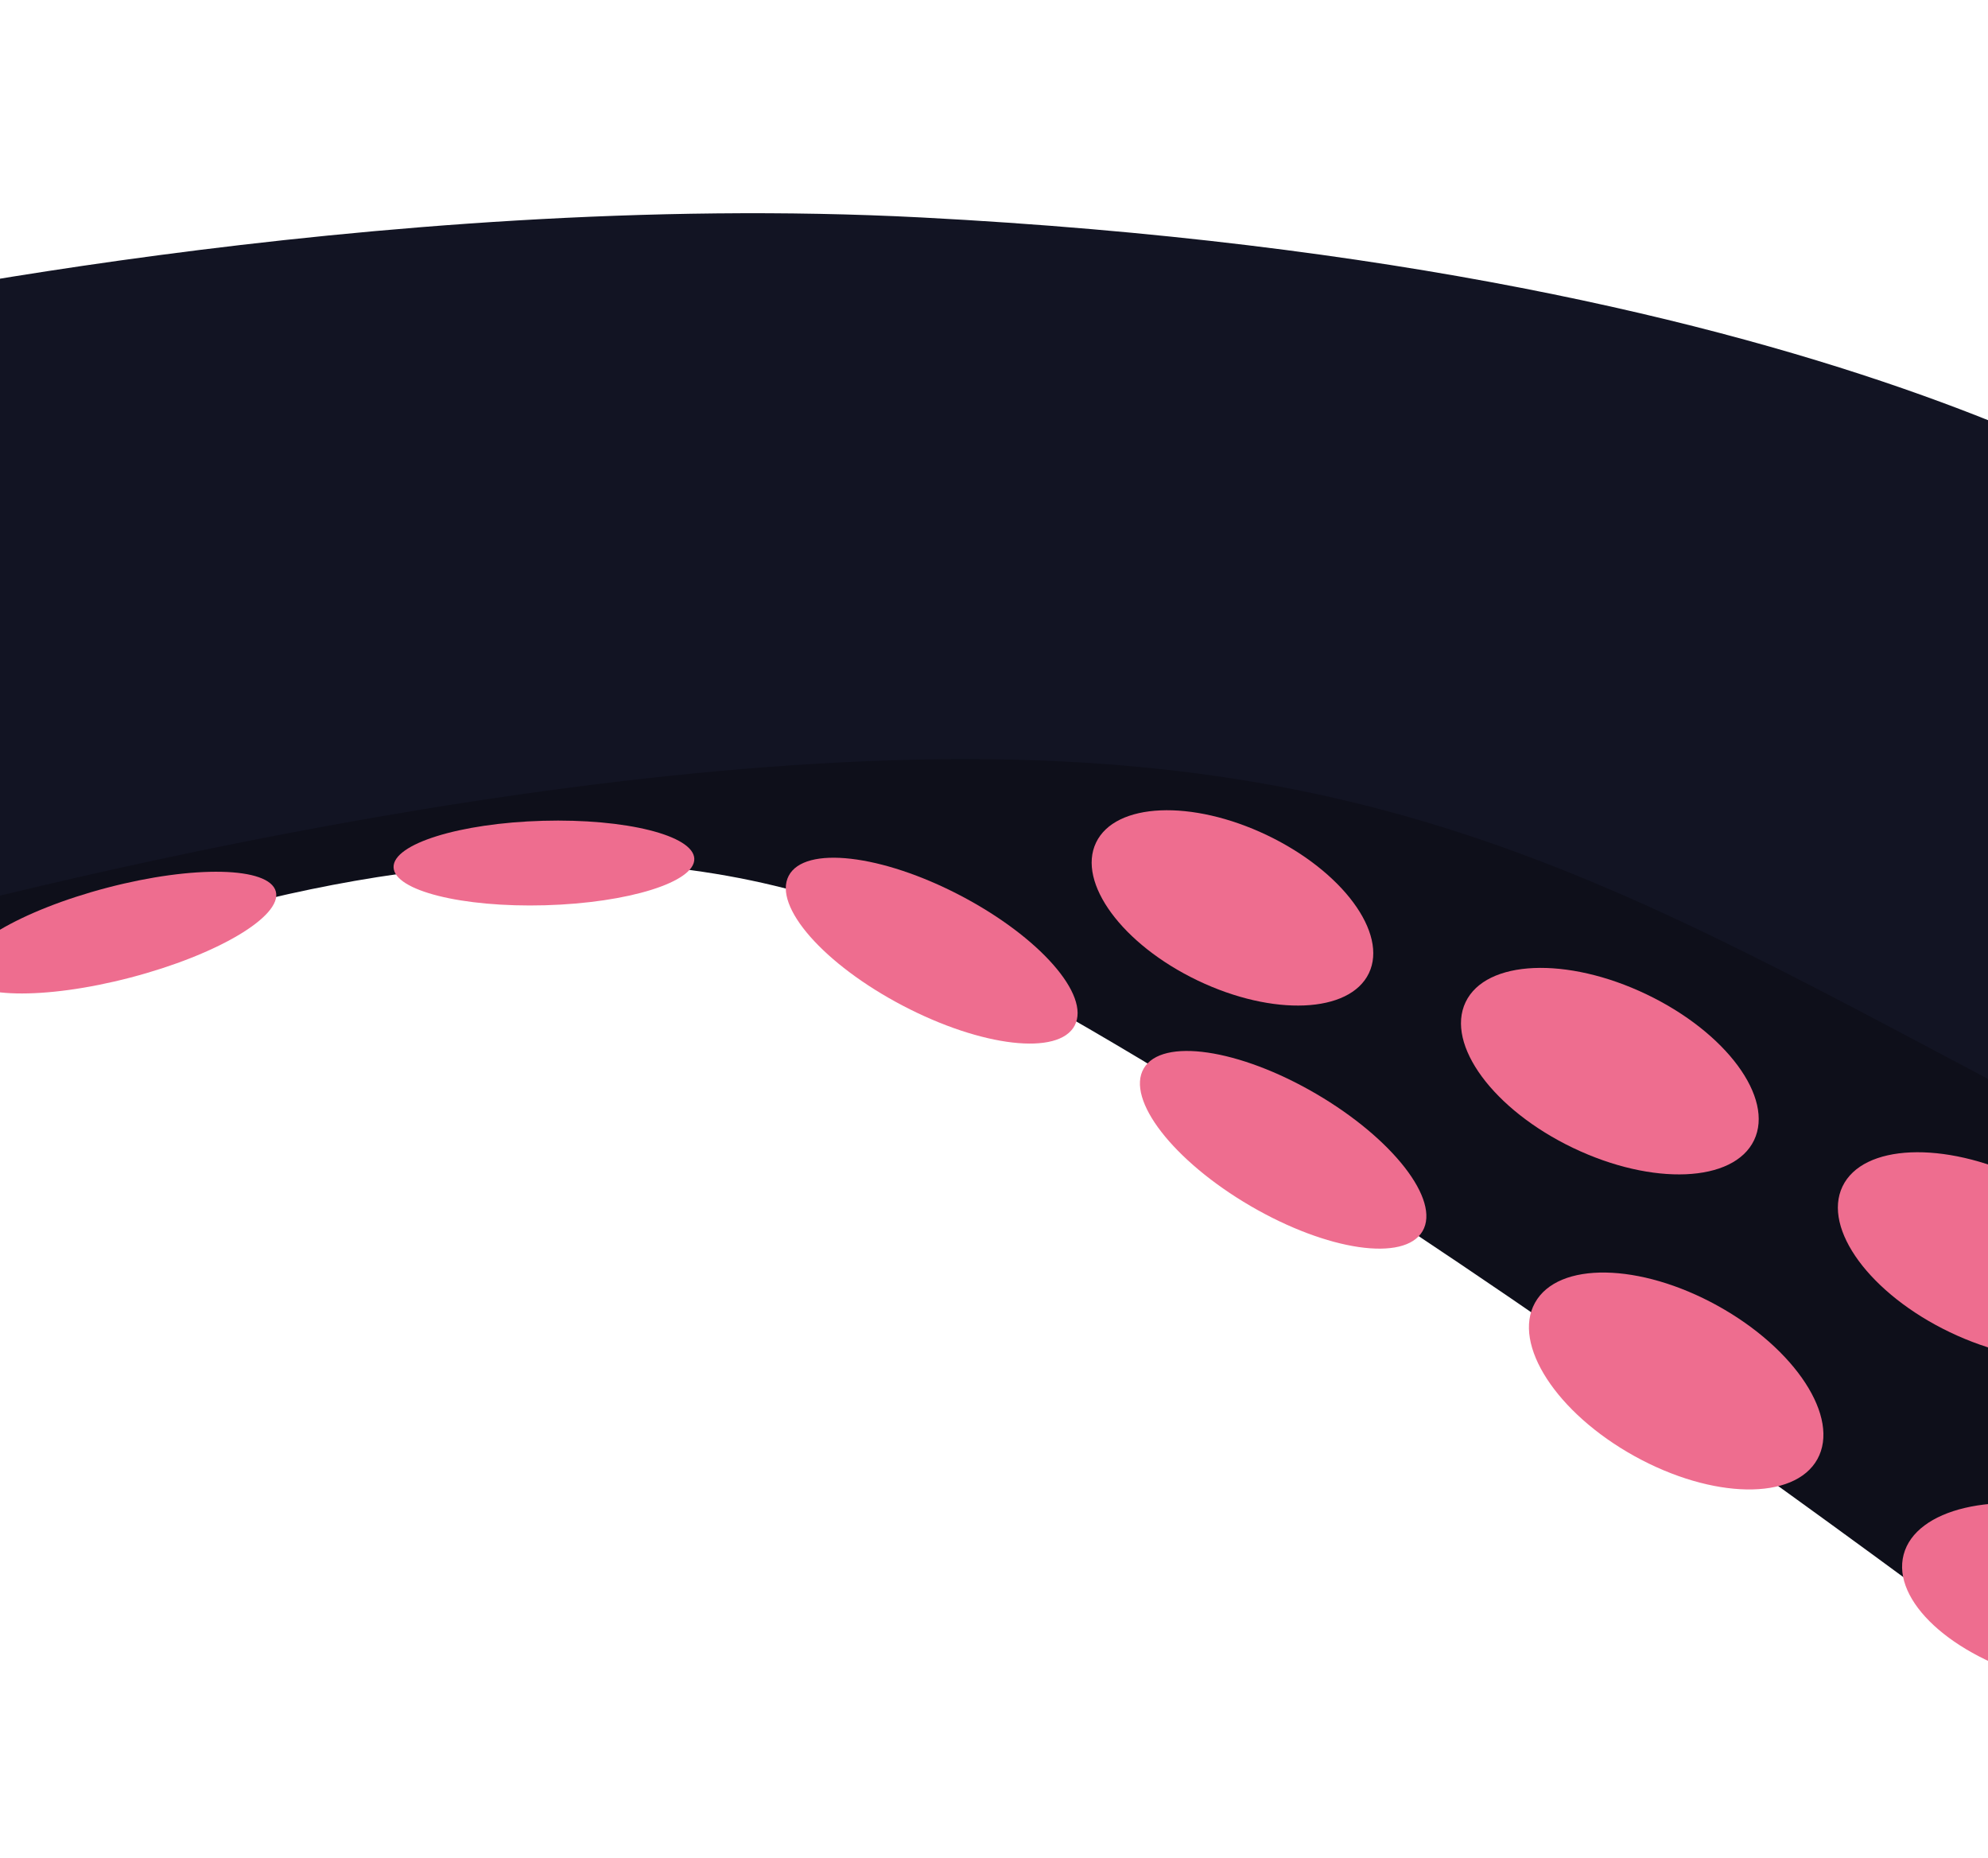
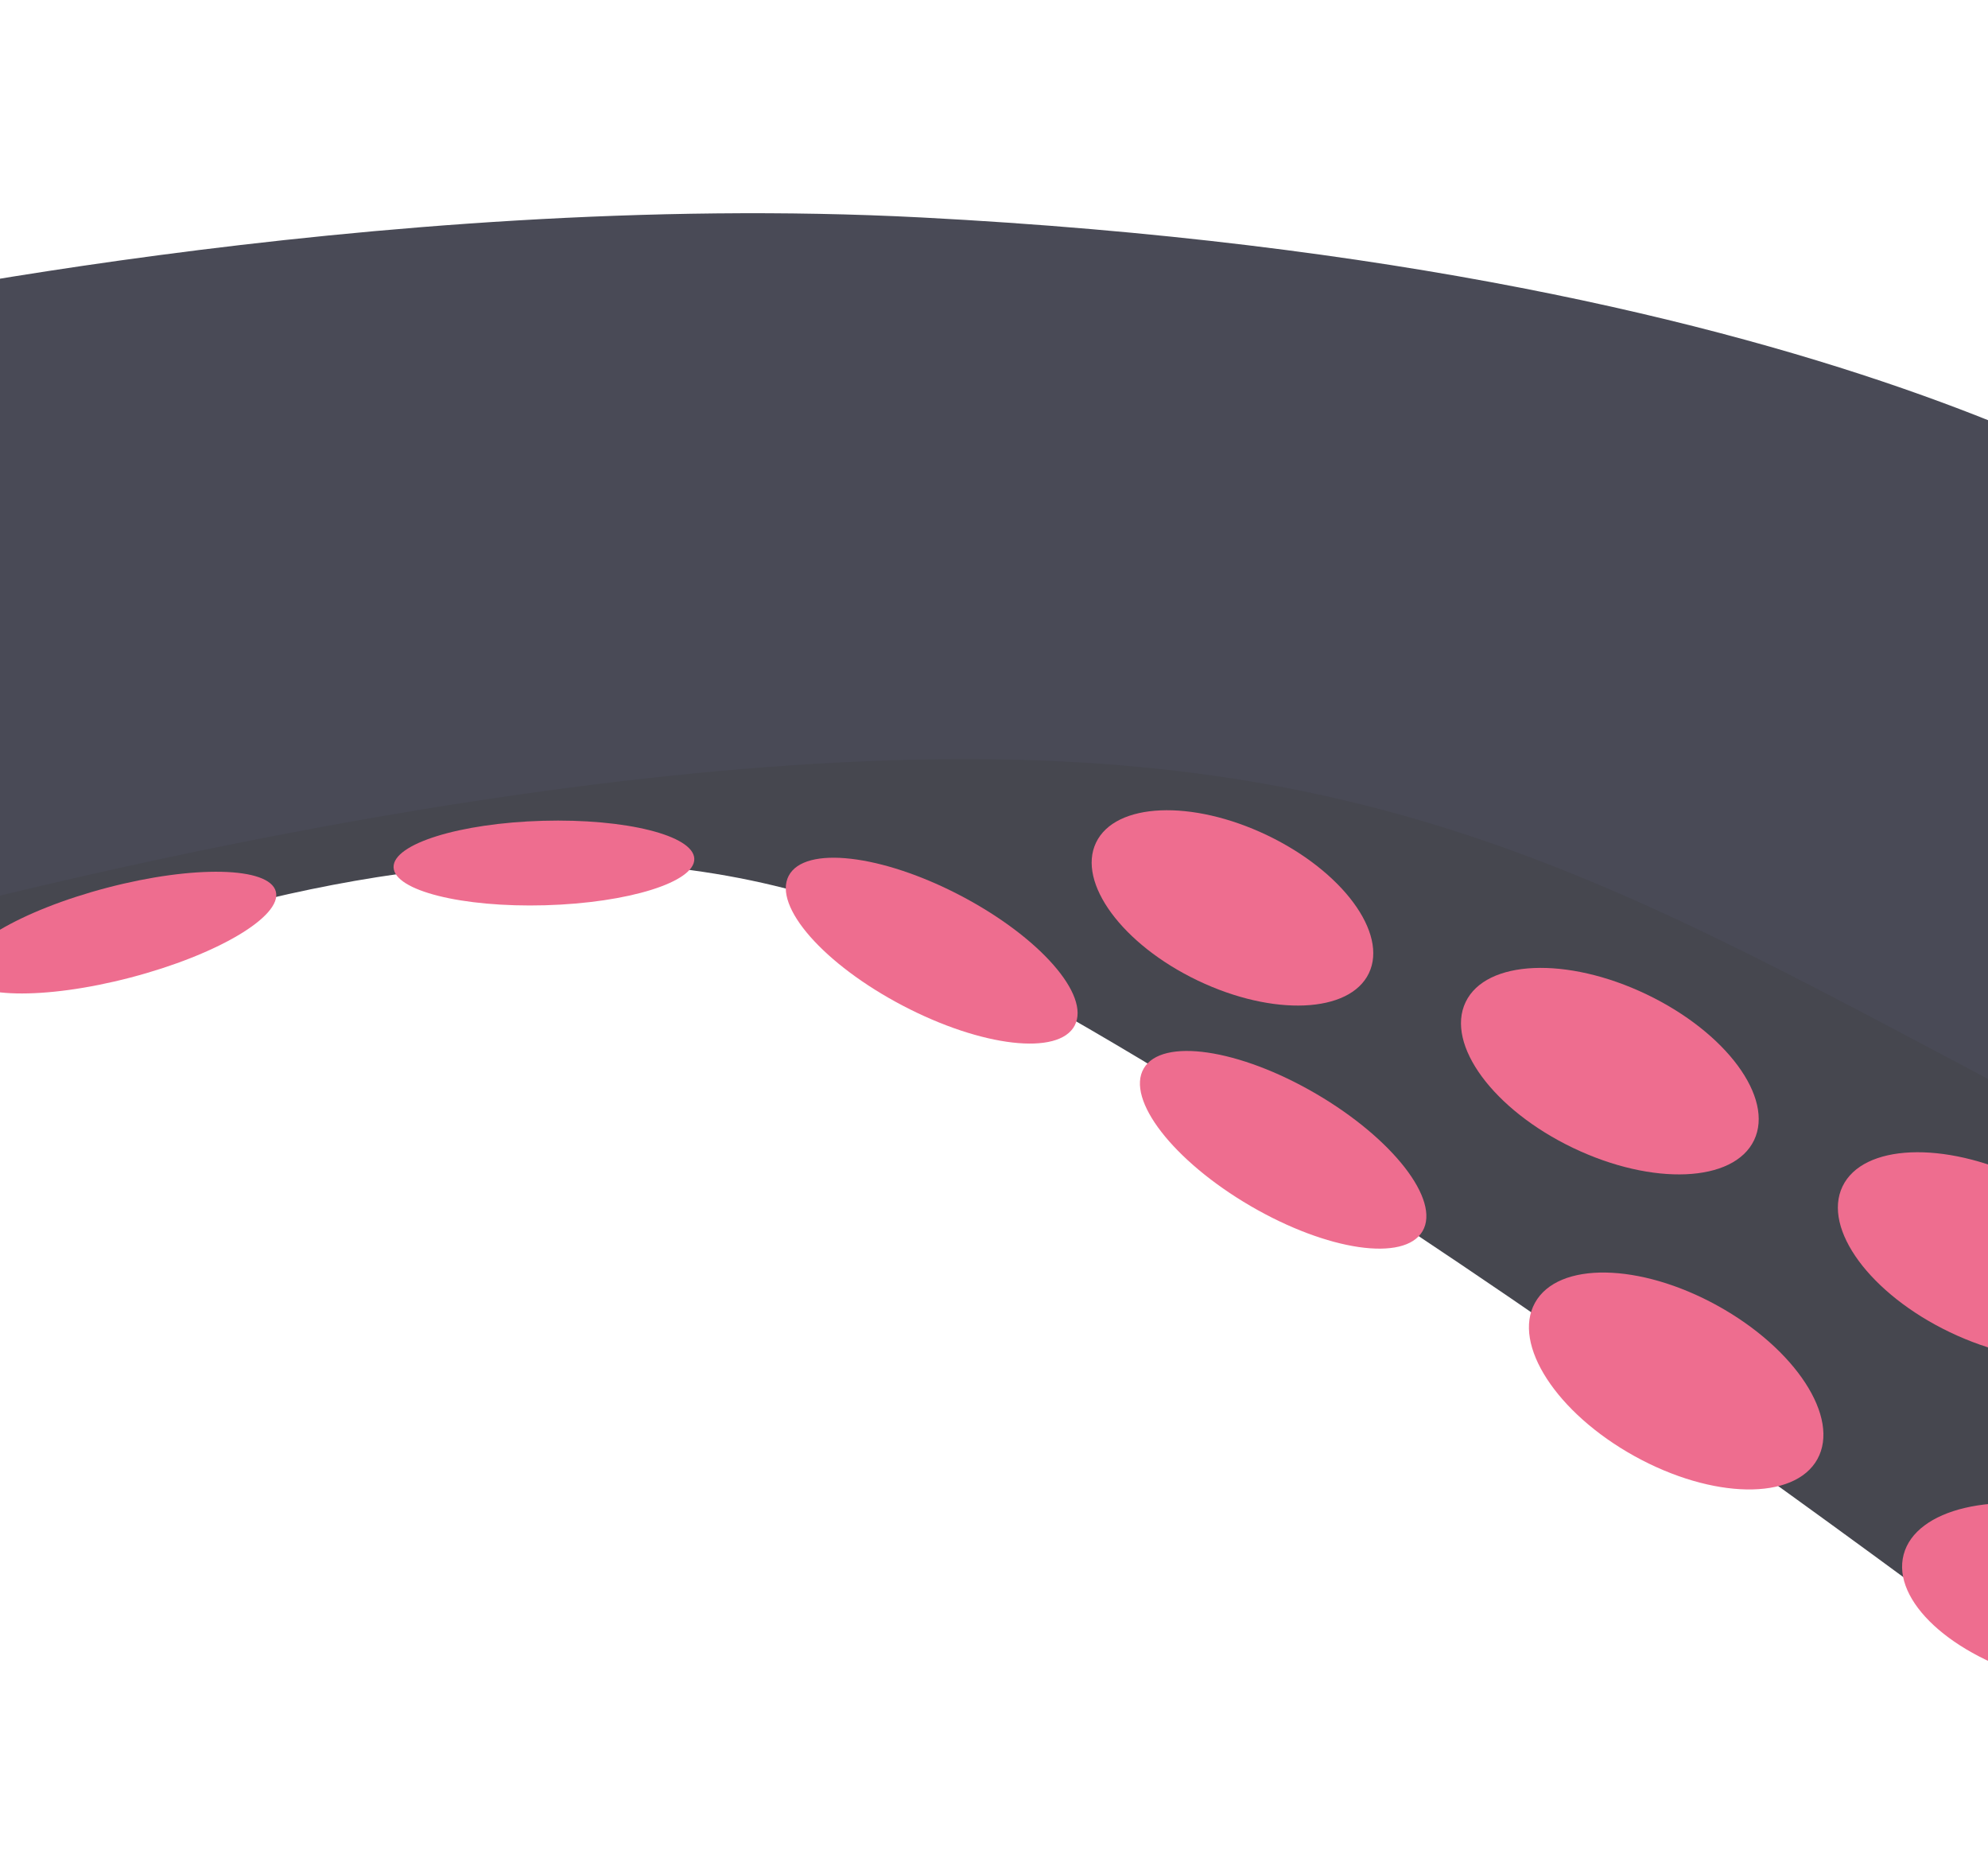
<svg xmlns="http://www.w3.org/2000/svg" width="1920" height="1794" viewBox="0 0 1920 1794" fill="none">
-   <mask id="mask0" mask-type="alpha" maskUnits="userSpaceOnUse" x="-354" y="0" width="3042" height="1794">
-     <rect x="-353.341" width="3040.7" height="1793.61" fill="#C4C4C4" />
+   <mask id="mask0" maskUnits="userSpaceOnUse" x="-354" y="0" width="3042" height="1794">
+     <path fill="#C4C4C4" d="M-353.341 0h3040.7v1793.61h-3040.7z" />
  </mask>
  <g mask="url(#mask0)">
-     <path d="M2080 1702.44V1125.99C2080 1125.67 2080.12 1125.57 2079.86 1125.38C2071.06 1119.03 1632.97 803.767 1237.5 733.644C442.552 592.689 -163 870.644 -163 870.644V1029.14C-163 1029.14 445 679.981 902 911.481C1339.42 1133.06 2045.22 1677.58 2078.76 1703.52C2079.42 1704.03 2080 1703.27 2080 1702.44Z" fill="#0E0F1A" />
-     <path d="M890 209.981C361.175 182.407 -183.244 302.726 -199.697 306.396C-200.153 306.497 -200.079 306.813 -200.079 307.281V916.142C-200.079 916.81 -199.801 917.398 -199.16 917.21C-172.382 909.349 433.962 732.981 932.5 732.981C1441.88 732.981 1669.76 923.31 2145.51 1157.76C2146.17 1158.09 2146.97 1157.61 2146.97 1156.87V523.231C2146.97 522.925 2147.06 522.818 2146.82 522.63C2138.74 516.357 1800.15 257.438 890 209.981Z" fill="#121423" />
+     <path d="M2080 1702.44v-576.45c0-.32.12-.42-.14-.61-8.8-6.35-446.89-321.613-842.36-391.736-794.948-140.955-1400.5 137-1400.5 137v158.496S445 679.981 902 911.481c437.42 221.579 1143.22 766.099 1176.76 792.039.66.51 1.24-.25 1.24-1.08z" fill="#0E0F1A" />
+     <path d="M890 209.981c-528.825-27.574-1073.244 92.745-1089.697 96.415-.456.101-.382.417-.382.885v608.861c0 .668.278 1.256.919 1.068 26.778-7.861 633.122-184.229 1131.66-184.229 509.38 0 737.26 190.329 1213.01 424.779.66.33 1.46-.15 1.46-.89V523.231c0-.306.09-.413-.15-.601-8.08-6.273-346.67-265.192-1256.82-312.649z" fill="#121423" />
  </g>
  <ellipse cx="525.334" cy="833.327" rx="145.282" ry="40.797" transform="rotate(178.387 525.334 833.327)" fill="#EE6D8F" />
  <ellipse cx="899.832" cy="917.925" rx="155.878" ry="60.015" transform="rotate(-152.379 899.832 917.925)" fill="#EE6D8F" />
  <ellipse cx="1239.26" cy="1110.23" rx="155.878" ry="62.743" transform="rotate(-149.739 1239.26 1110.23)" fill="#EE6D8F" />
  <ellipse cx="1190.31" cy="876.657" rx="146.065" ry="77.74" transform="rotate(-154.426 1190.31 876.657)" fill="#EE6D8F" />
  <ellipse cx="1554.78" cy="1034.28" rx="154.429" ry="82.191" transform="rotate(-154.426 1554.78 1034.28)" fill="#EE6D8F" />
  <ellipse cx="1618.84" cy="1333.46" rx="155.878" ry="82.963" transform="rotate(-151.034 1618.84 1333.46)" fill="#EE6D8F" />
  <ellipse cx="1918.78" cy="1212.28" rx="154.429" ry="82.191" transform="rotate(-154.426 1918.78 1212.28)" fill="#EE6D8F" />
  <ellipse cx="1989.26" cy="1540.8" rx="155.878" ry="82.963" transform="rotate(-165.26 1989.26 1540.8)" fill="#EE6D8F" />
  <ellipse cx="114.873" cy="900.507" rx="156.63" ry="44.813" transform="rotate(165.327 114.873 900.507)" fill="#EE6D8F" />
</svg>
